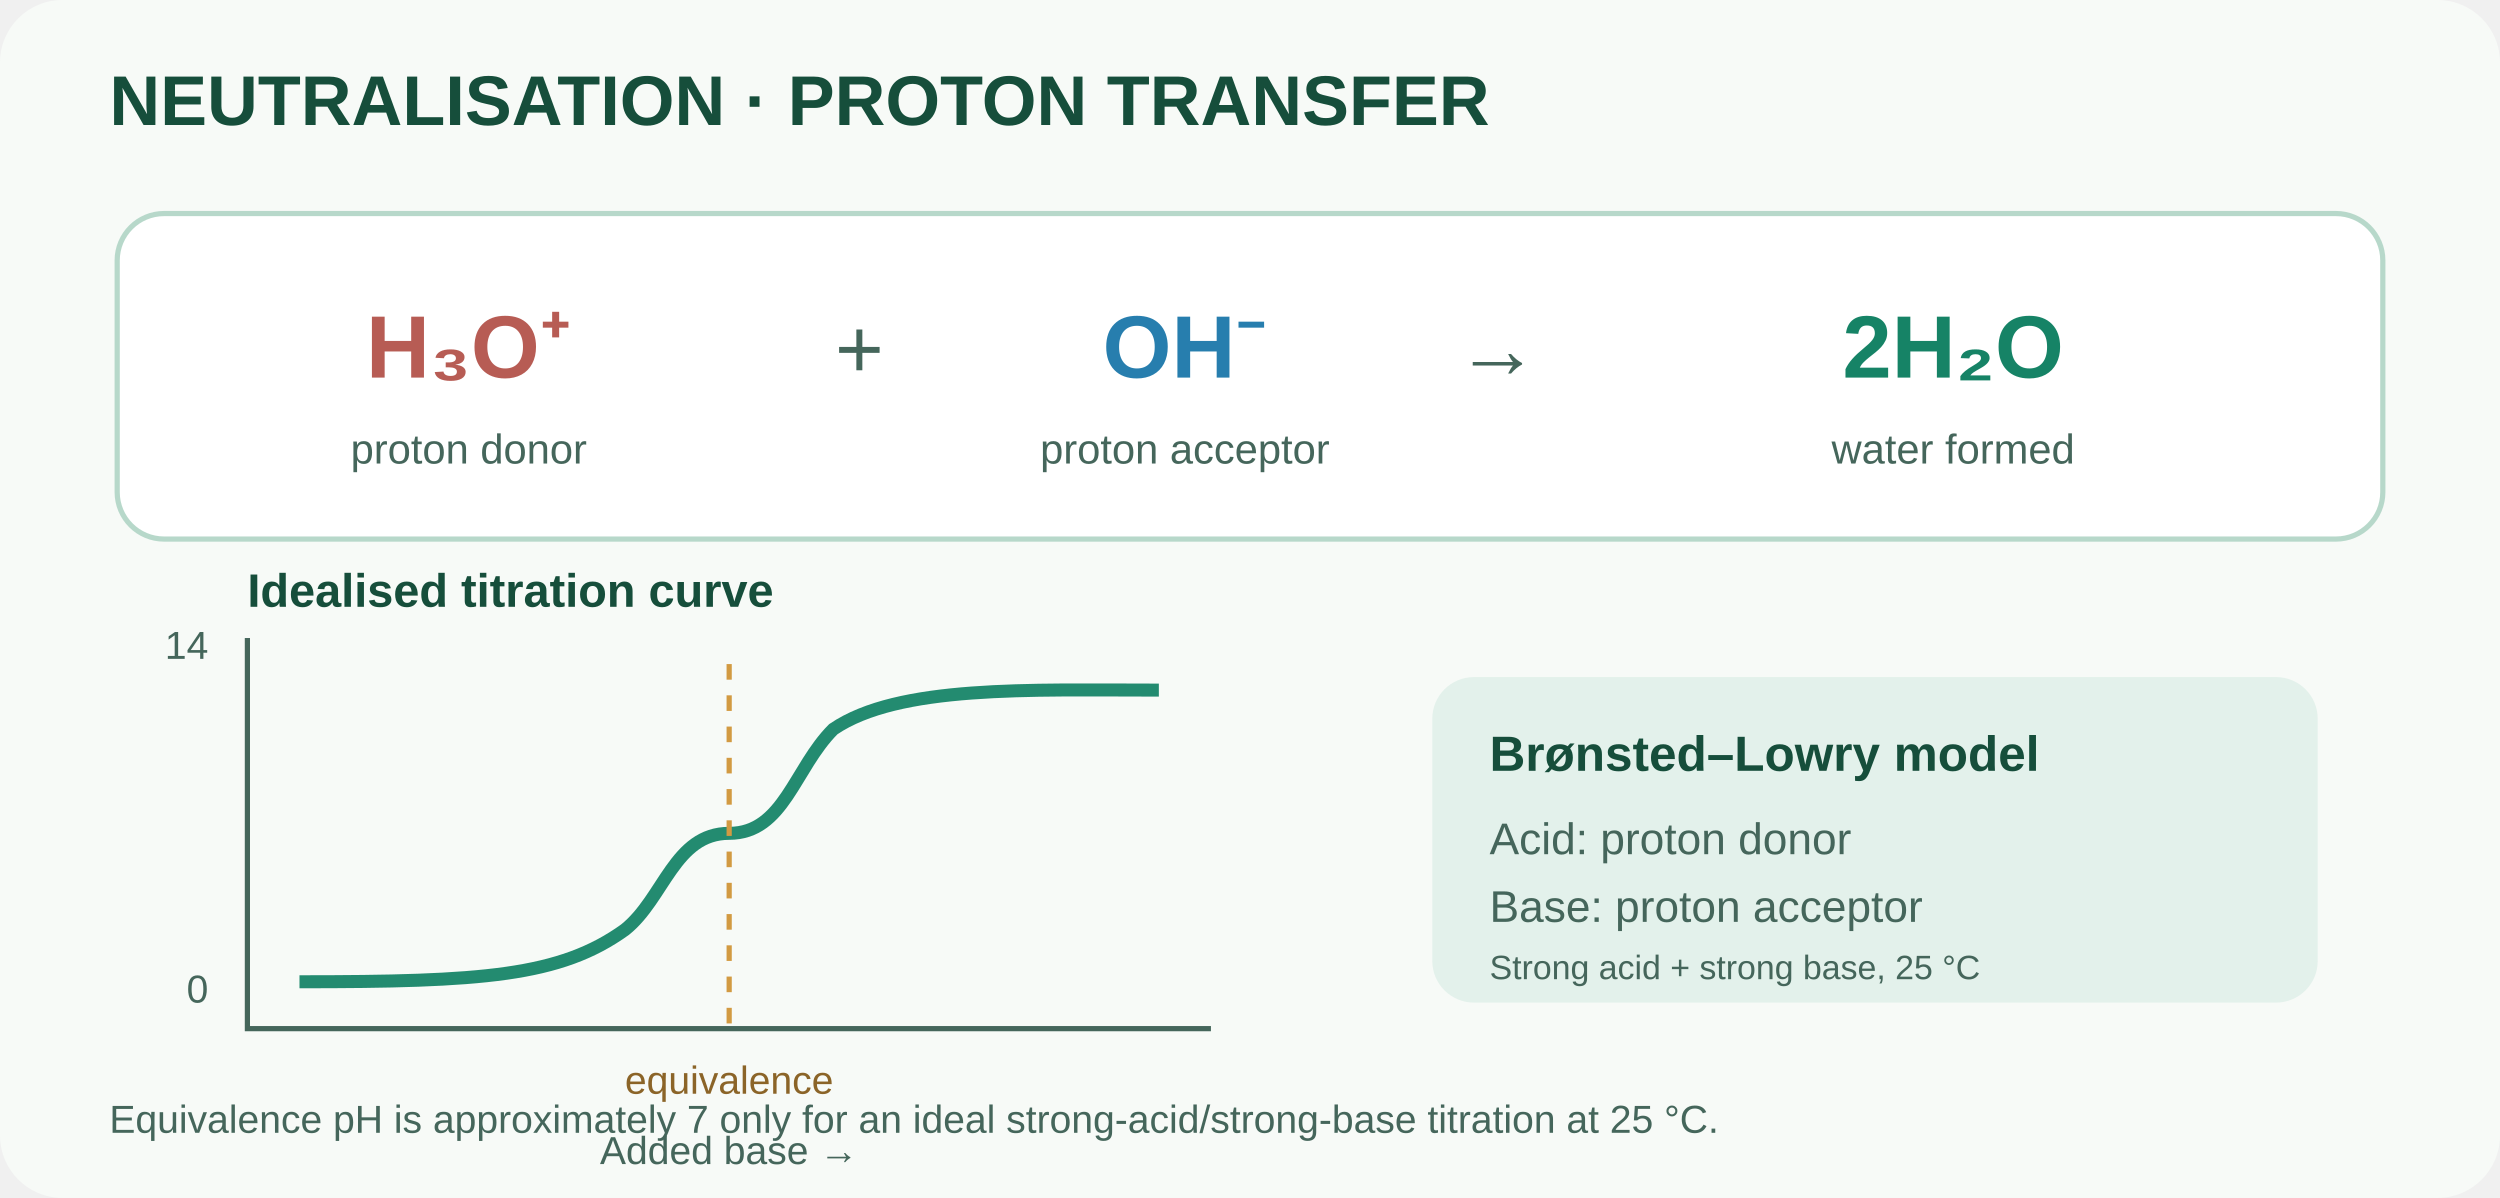
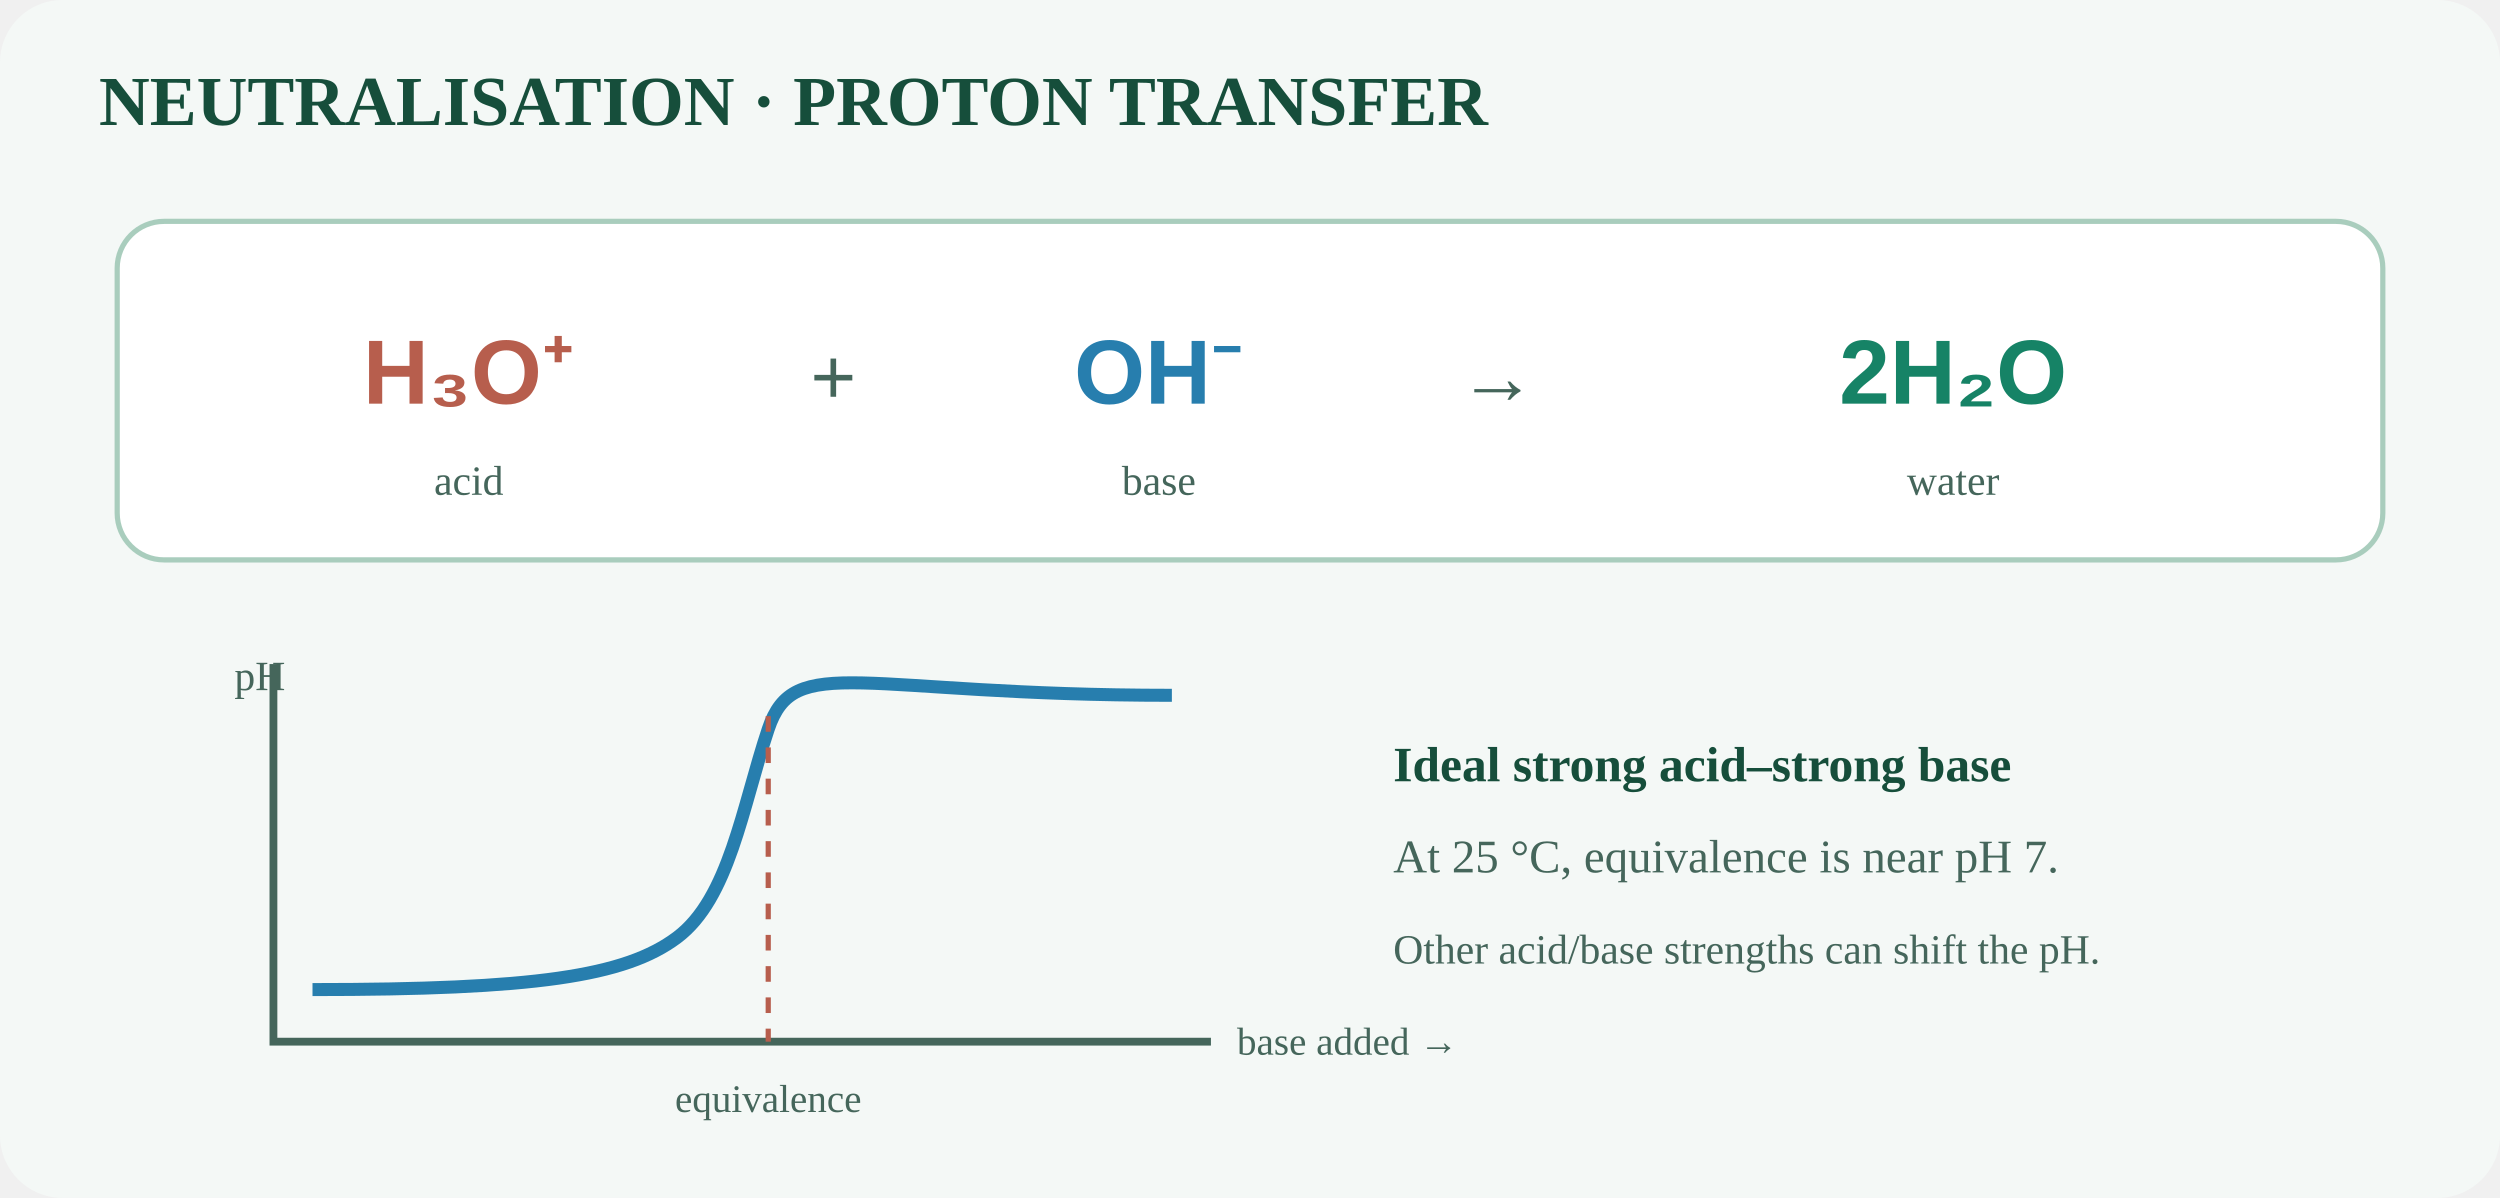
<svg xmlns="http://www.w3.org/2000/svg" viewBox="0 0 960 460" role="img" aria-labelledby="t d">
-   <rect width="960" height="460" rx="24" fill="#f7faf7" />
-   <text x="42" y="48" font-family="Arial" font-size="27" font-weight="700" fill="#164e3b">NEUTRALISATION · PROTON TRANSFER</text>
-   <rect x="45" y="82" width="870" height="125" rx="18" fill="#fff" stroke="#b7d8ca" stroke-width="2" />
+   <rect width="960" height="460" rx="24" fill="#f4f8f6" />
+   <text x="38" y="48" font-size="27" font-weight="700" fill="#164e3b">NEUTRALISATION · PROTON TRANSFER</text>
+   <rect x="45" y="85" width="870" height="130" rx="18" fill="#fff" stroke="#a9cdbd" stroke-width="2" />
  <g font-family="Arial" text-anchor="middle">
-     <text x="180" y="145" font-size="34" font-weight="700" fill="#b75c54">H₃O⁺</text>
-     <text x="330" y="145" font-size="32" fill="#45665b">+</text>
-     <text x="455" y="145" font-size="34" font-weight="700" fill="#277eae">OH⁻</text>
-     <text x="575" y="145" font-size="32" fill="#45665b">→</text>
-     <text x="750" y="145" font-size="34" font-weight="700" fill="#168366">2H₂O</text>
-     <text x="180" y="178" font-size="16" fill="#45665b">proton donor</text>
-     <text x="455" y="178" font-size="16" fill="#45665b">proton acceptor</text>
-     <text x="750" y="178" font-size="16" fill="#45665b">water formed</text>
+     <text x="180" y="155" font-size="35" font-weight="700" fill="#b75e4d">H₃O⁺</text>
+     <text x="320" y="155" font-size="30" fill="#45665b">+</text>
+     <text x="445" y="155" font-size="35" font-weight="700" fill="#277eae">OH⁻</text>
+     <text x="575" y="155" font-size="30" fill="#45665b">→</text>
+     <text x="750" y="155" font-size="35" font-weight="700" fill="#168366">2H₂O</text>
  </g>
-   <g transform="translate(95 245)" font-family="Arial">
-     <path d="M0 0 V150 H370" fill="none" stroke="#45665b" stroke-width="2" />
-     <path d="M20 132 C90 132 120 130 145 112 C160 100 164 75 185 75 C206 75 210 50 225 35 C250 18 300 20 350 20" fill="none" stroke="#238b70" stroke-width="5" />
-     <path d="M185 10 V150" stroke="#d29a42" stroke-width="2" stroke-dasharray="6 6" />
-     <text x="0" y="-12" font-size="18" font-weight="700" fill="#164e3b">Idealised titration curve</text>
-     <text x="185" y="175" text-anchor="middle" font-size="15" fill="#8b6428">equivalence</text>
-     <text x="-15" y="8" text-anchor="end" font-size="15" fill="#45665b">14</text>
-     <text x="-15" y="140" text-anchor="end" font-size="15" fill="#45665b">0</text>
-     <text x="185" y="202" text-anchor="middle" font-size="15" fill="#45665b">Added base →</text>
+   <text x="180" y="190" text-anchor="middle" font-size="16" fill="#45665b">acid</text>
+   <text x="445" y="190" text-anchor="middle" font-size="16" fill="#45665b">base</text>
+   <text x="750" y="190" text-anchor="middle" font-size="16" fill="#45665b">water</text>
+   <g transform="translate(105 255)">
+     <path d="M0 0 V145 H360" fill="none" stroke="#45665b" stroke-width="3" />
+     <path d="M15 125 C100 125 135 120 155 105 S180 55 190 25 S225 12 345 12" fill="none" stroke="#277eae" stroke-width="5" />
+     <path d="M190 20 V145" stroke="#b75e4d" stroke-dasharray="6 6" stroke-width="2" />
+     <text x="-15" y="10" font-size="16" fill="#45665b">pH</text>
+     <text x="190" y="172" text-anchor="middle" font-size="15" fill="#45665b">equivalence</text>
+     <text x="370" y="150" font-size="15" fill="#45665b">base added →</text>
  </g>
-   <g transform="translate(550 260)" font-family="Arial">
-     <rect width="340" height="125" rx="16" fill="#e3f1eb" />
-     <text x="22" y="36" font-size="19" font-weight="700" fill="#164e3b">Brønsted–Lowry model</text>
-     <text x="22" y="68" font-size="17" fill="#45665b">Acid: proton donor</text>
-     <text x="22" y="94" font-size="17" fill="#45665b">Base: proton acceptor</text>
-     <text x="22" y="116" font-size="13" fill="#45665b">Strong acid + strong base, 25 °C</text>
-   </g>
-   <text x="42" y="435" font-family="Arial" font-size="15" fill="#45665b">Equivalence pH is approximately 7 only for an ideal strong-acid/strong-base titration at 25 °C.</text>
+   <text x="535" y="300" font-size="19" font-weight="700" fill="#164e3b">Ideal strong acid–strong base</text>
+   <text x="535" y="335" font-size="18" fill="#45665b">At 25 °C, equivalence is near pH 7.</text>
+   <text x="535" y="370" font-size="16" fill="#45665b">Other acid/base strengths can shift the pH.</text>
</svg>
